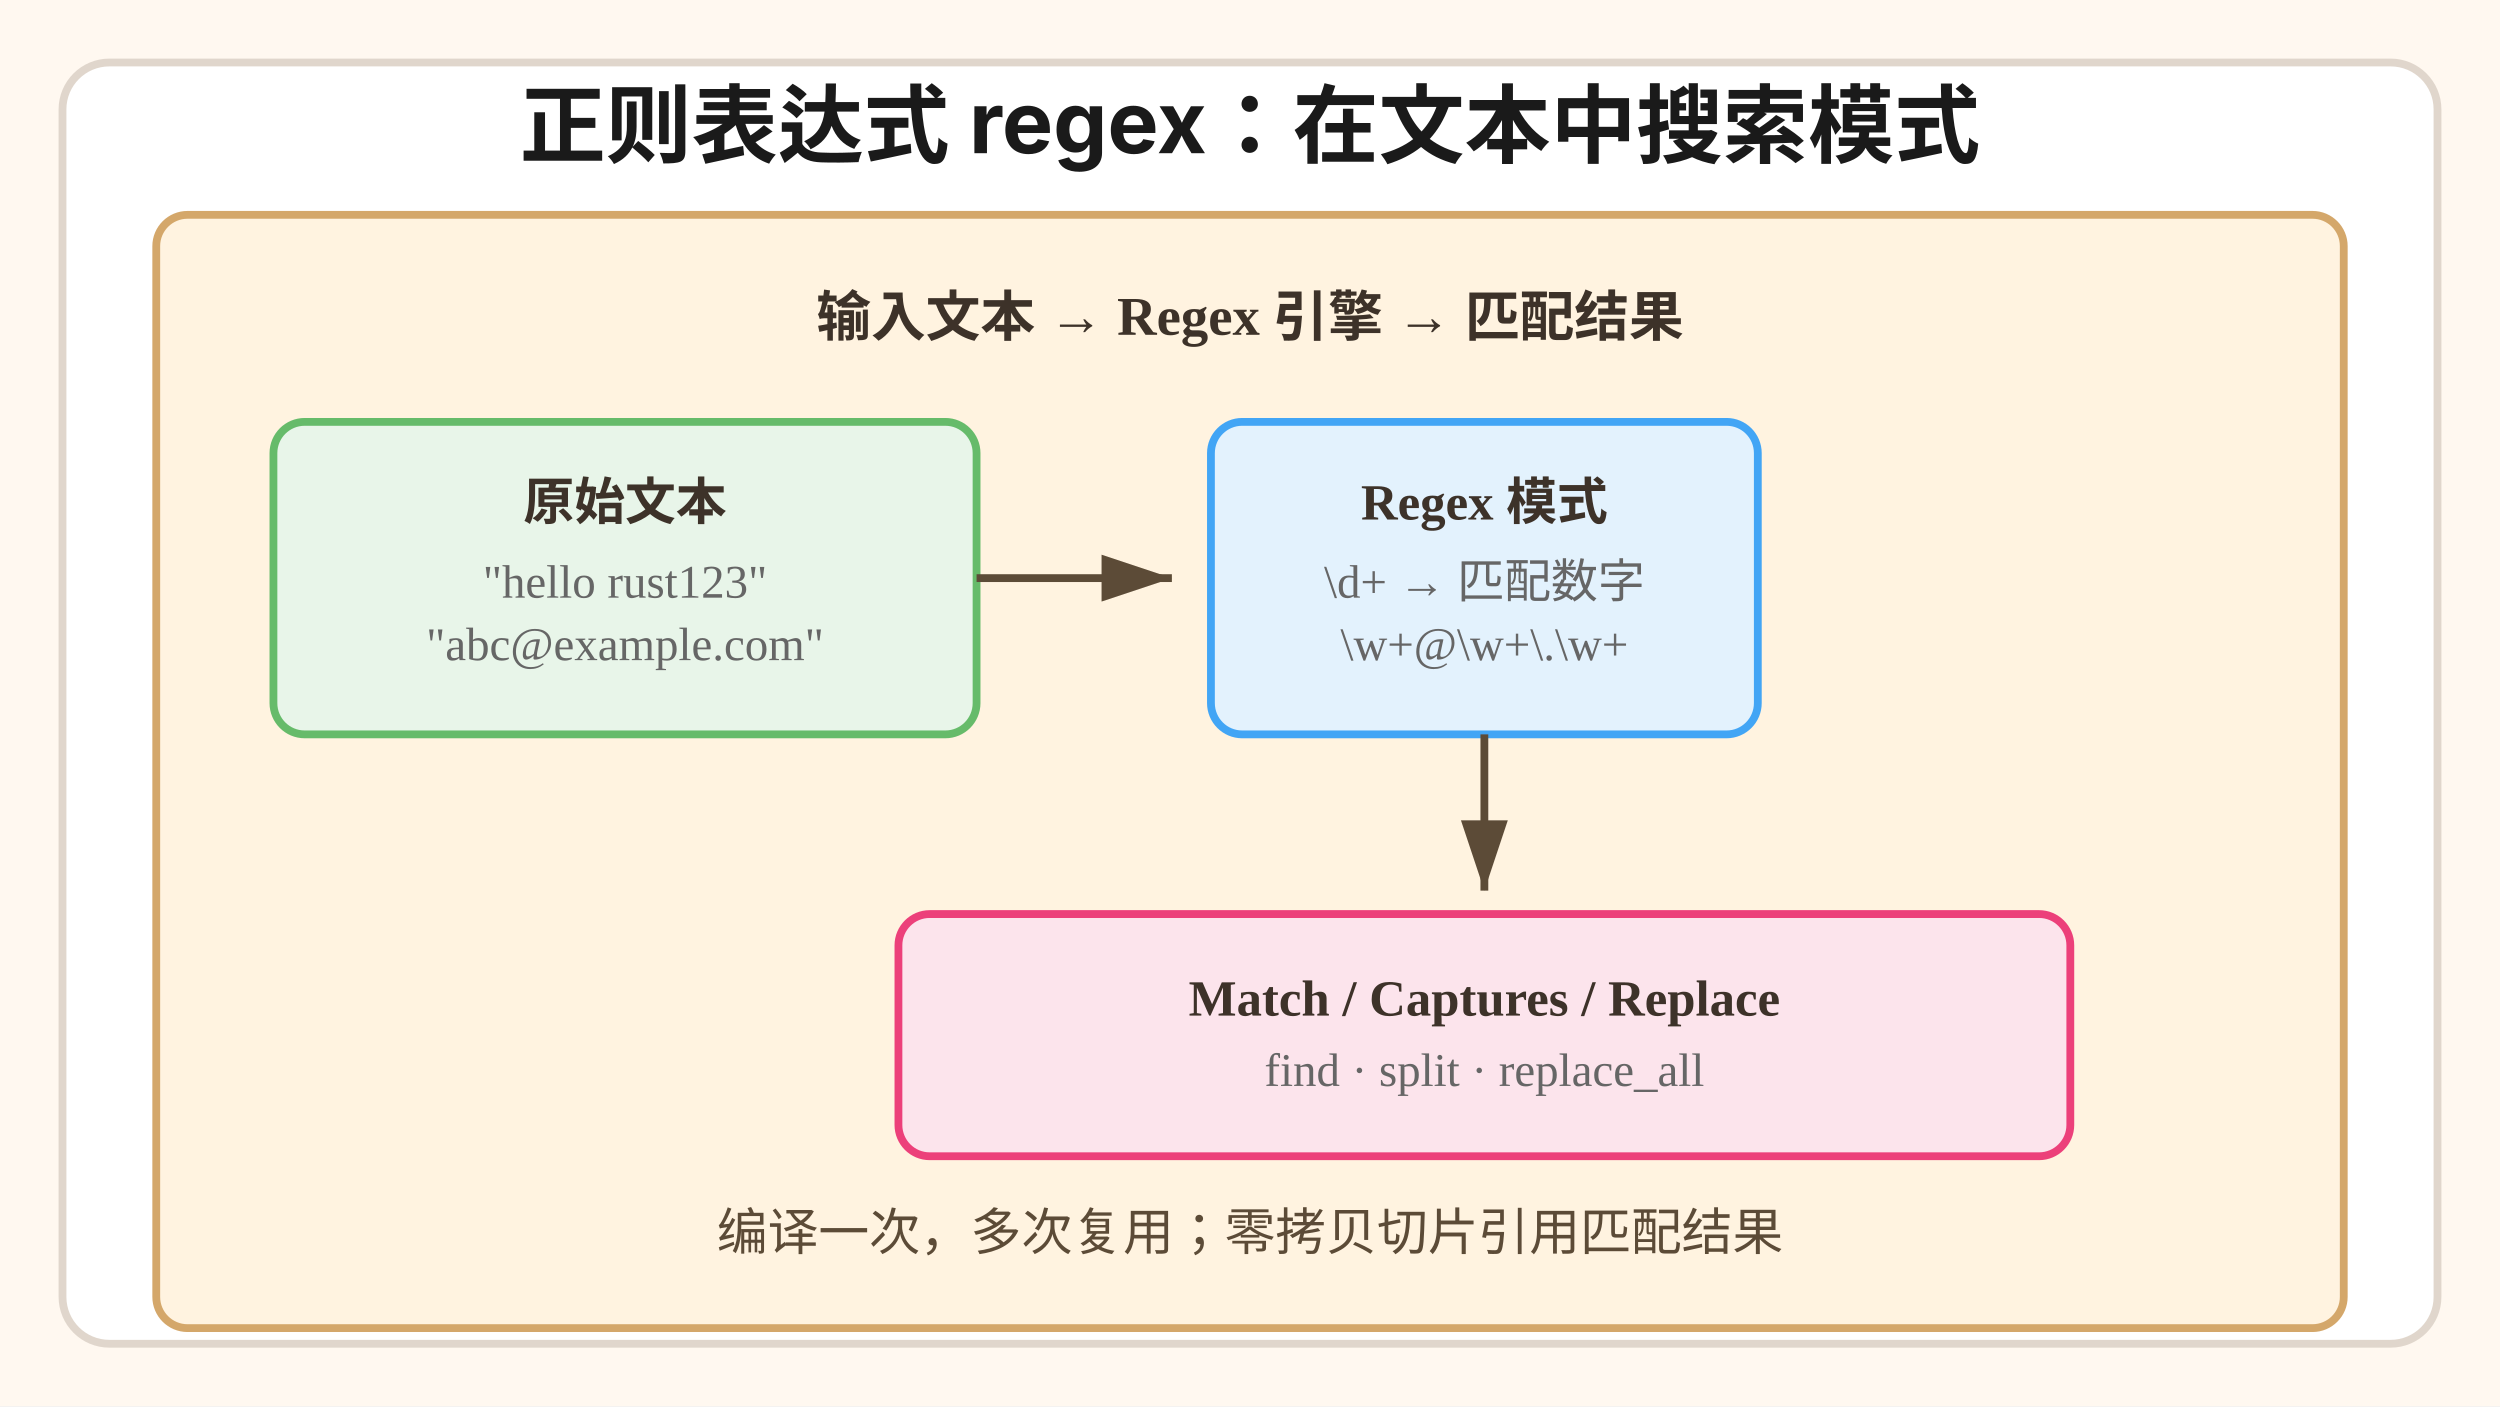
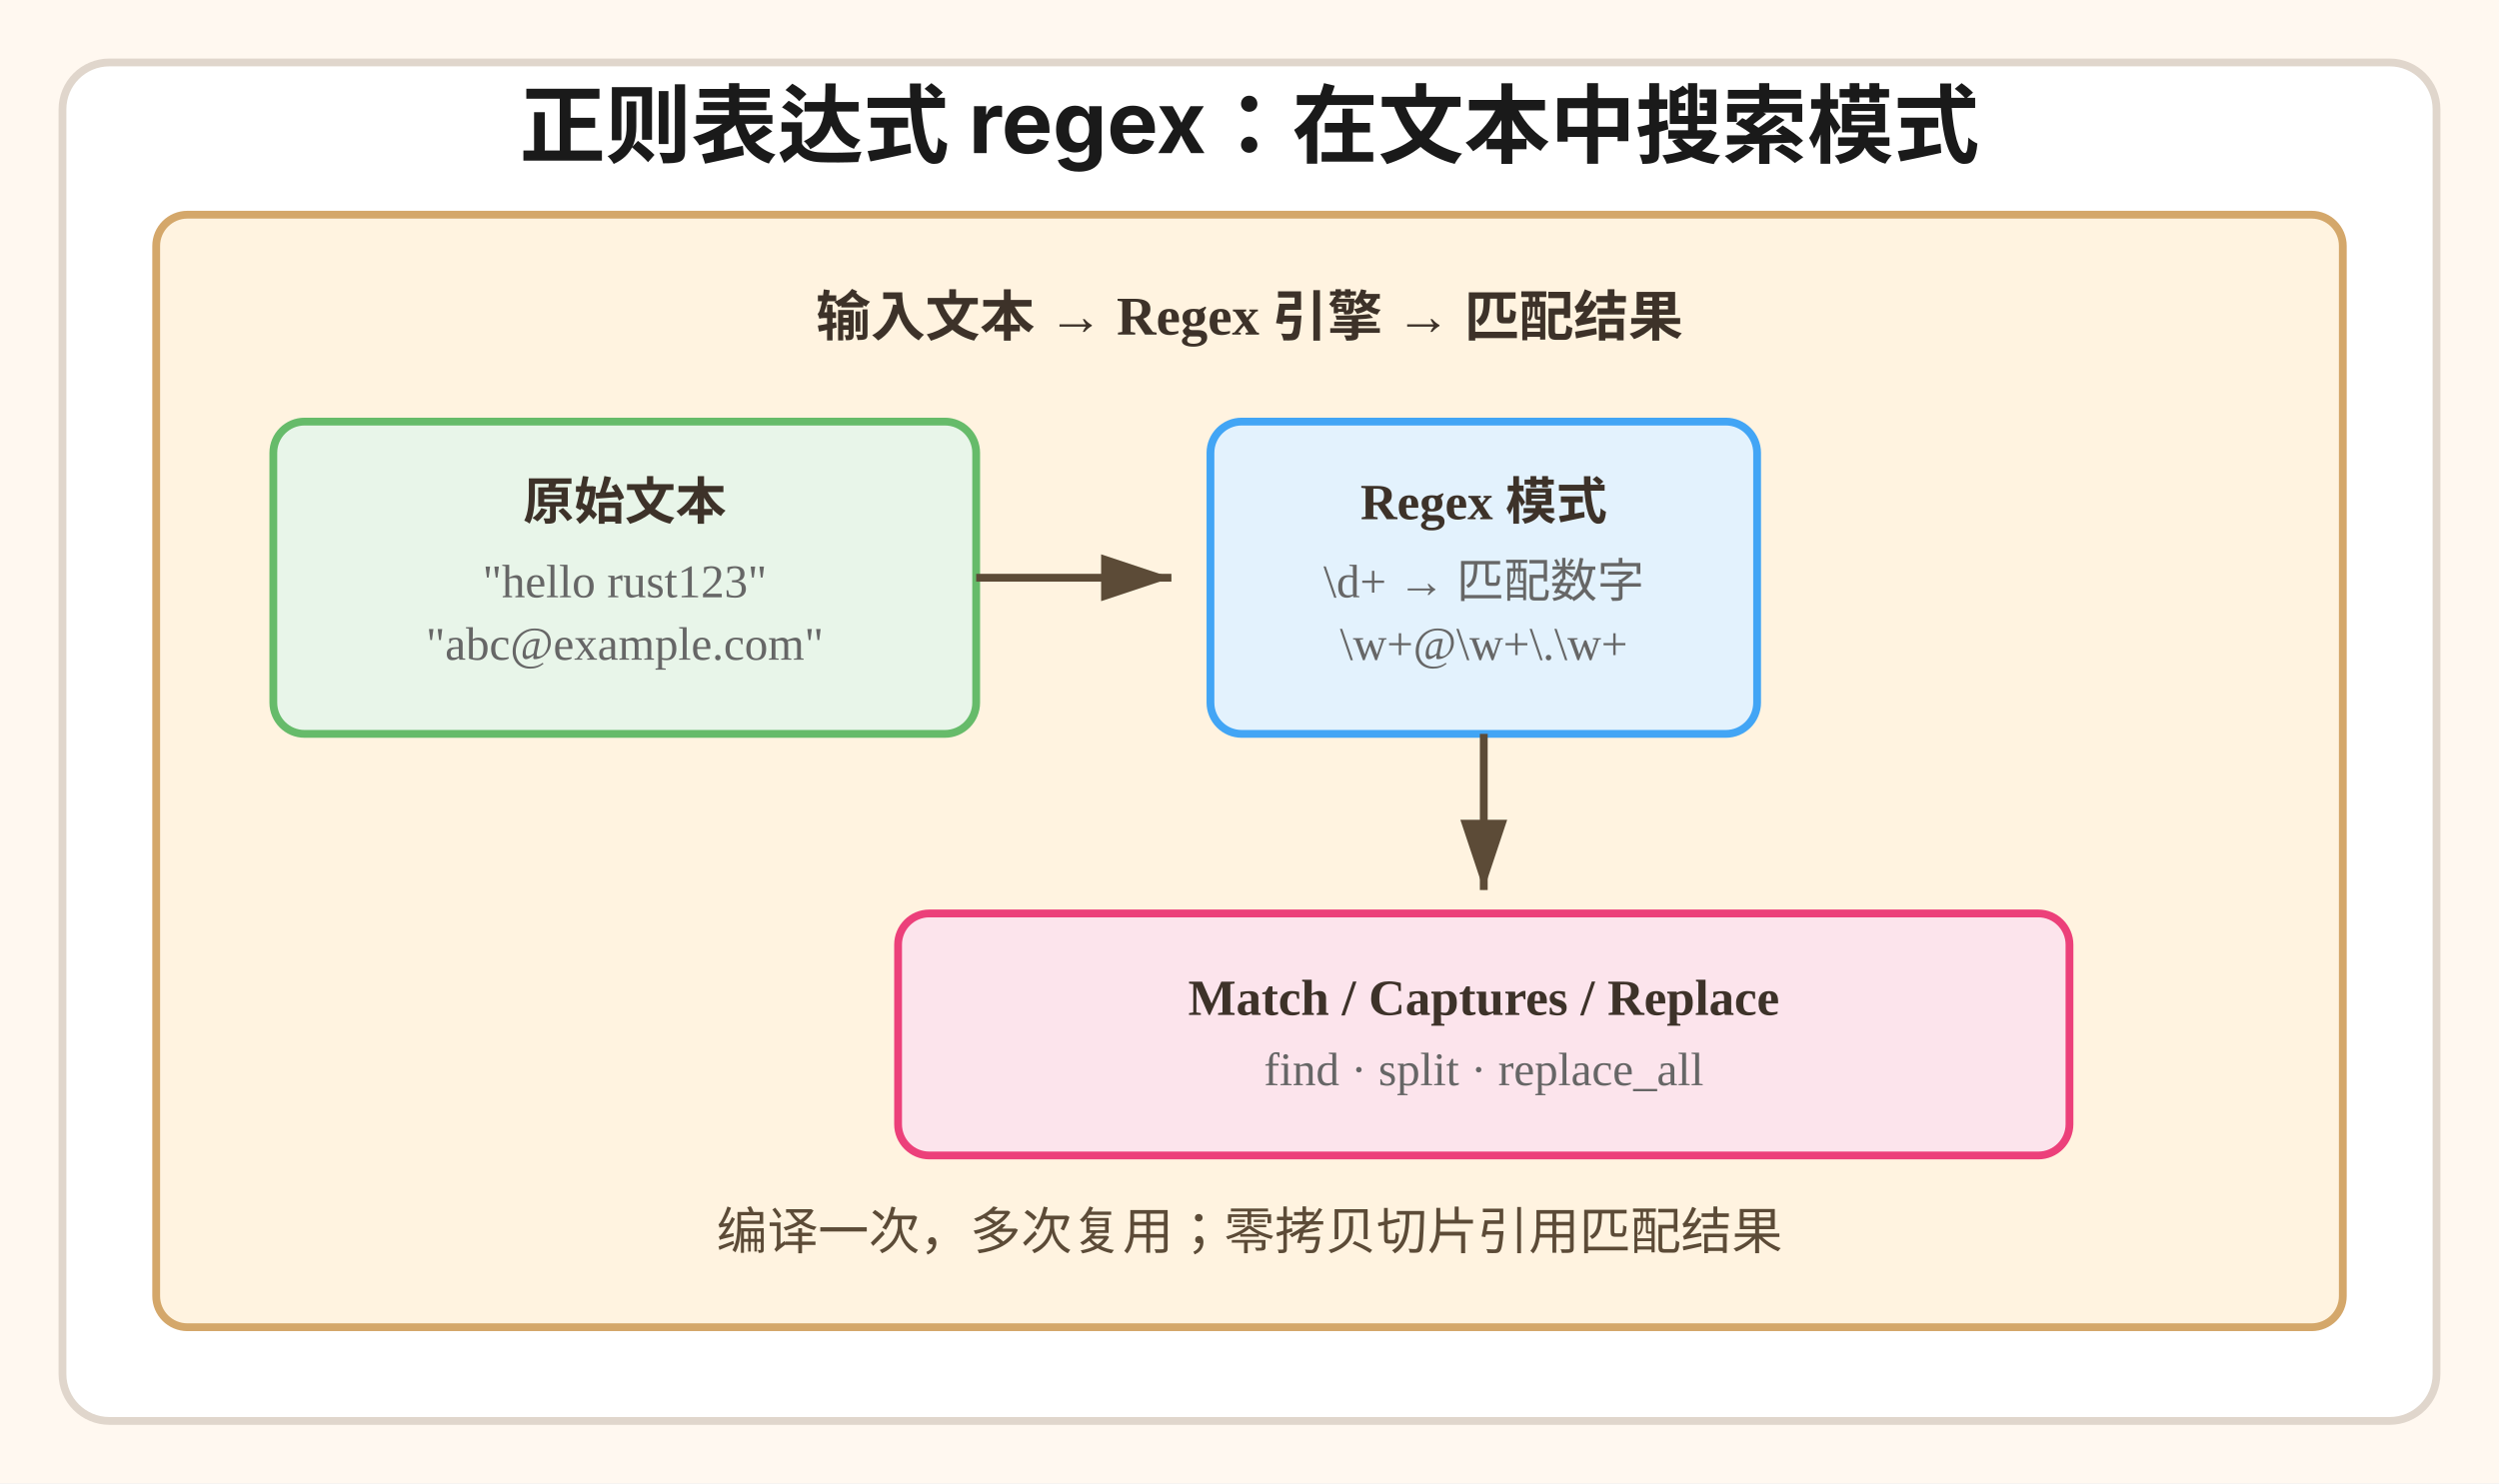
- <svg xmlns="http://www.w3.org/2000/svg" width="640" height="360" viewBox="0 0 640 360">
+ <svg xmlns="http://www.w3.org/2000/svg" width="640" height="380" viewBox="0 0 640 380">
  <defs>
    <style>
      .bg { fill: #fff8f0; }
      .card { fill: #ffffff; stroke: #e0d6cc; stroke-width: 2; }
      .title { font: bold 22px system-ui, -apple-system, sans-serif; fill: #1a1a1a; }
      .text { font: 15px system-ui, -apple-system, sans-serif; fill: #2a2a2a; }
      .code { font: 14px "SF Mono", Menlo, monospace; fill: #3a2a1a; }
      .label { font: 13px system-ui, -apple-system, sans-serif; fill: #5a5a5a; }
      .arrow { stroke: #7a6a5a; stroke-width: 2; fill: none; marker-end: url(#arrowhead); }
      .highlight { fill: #ffeacc; stroke: #ffaa55; stroke-width: 2; }
      .box { fill: #e8f4ff; stroke: #3399ff; stroke-width: 2; }
      .box2 { fill: #f0ffe8; stroke: #66bb33; stroke-width: 2; }
      .box3 { fill: #fff0f5; stroke: #dd5599; stroke-width: 2; }
    </style>
    <marker id="arrowhead" markerWidth="10" markerHeight="7" refX="9" refY="3.5" orient="auto">
      <polygon points="0 0, 10 3.5, 0 7" fill="#7a6a5a" />
    </marker>
    <marker id="arrow" markerWidth="10" markerHeight="10" refX="9" refY="3" orient="auto" markerUnits="strokeWidth">
      <path d="M0,0 L0,6 L9,3 z" fill="#5c4b37" />
    </marker>
  </defs>
-   <rect width="640" height="360" class="bg" />
-   <rect x="16" y="16" width="608" height="328" rx="12" class="card" />
+   <rect width="640" height="380" class="bg" />
+   <rect x="16" y="16" width="608" height="348" rx="12" class="card" />
  <text x="320" y="40" text-anchor="middle" class="title">正则表达式 regex：在文本中搜索模式</text>
  <rect x="40" y="55" width="560" height="285" fill="#fff3e0" stroke="#d4a76a" stroke-width="2" rx="8" />
  <text x="320" y="86" font-size="14" font-weight="bold" fill="#3d3229" text-anchor="middle">输入文本 → Regex 引擎 → 匹配结果</text>
  <rect x="70" y="108" width="180" height="80" fill="#e8f5e9" stroke="#66bb6a" stroke-width="2" rx="8" />
  <text x="160" y="133" font-size="13" font-weight="bold" fill="#3d3229" text-anchor="middle">原始文本</text>
  <text x="160" y="153" font-size="12" fill="#666" text-anchor="middle">"hello rust123"</text>
  <text x="160" y="169" font-size="12" fill="#666" text-anchor="middle">"abc@example.com"</text>
  <line x1="250" y1="148" x2="300" y2="148" stroke="#5c4b37" stroke-width="2" marker-end="url(#arrow)" />
  <rect x="310" y="108" width="140" height="80" fill="#e3f2fd" stroke="#42a5f5" stroke-width="2" rx="8" />
  <text x="380" y="133" font-size="13" font-weight="bold" fill="#3d3229" text-anchor="middle">Regex 模式</text>
  <text x="380" y="153" font-size="12" fill="#666" text-anchor="middle">\d+ → 匹配数字</text>
  <text x="380" y="169" font-size="12" fill="#666" text-anchor="middle">\w+@\w+\.\w+</text>
  <line x1="380" y1="188" x2="380" y2="228" stroke="#5c4b37" stroke-width="2" marker-end="url(#arrow)" />
  <rect x="230" y="234" width="300" height="62" fill="#fce4ec" stroke="#ec407a" stroke-width="2" rx="8" />
  <text x="380" y="260" font-size="13" font-weight="bold" fill="#3d3229" text-anchor="middle">Match / Captures / Replace</text>
  <text x="380" y="278" font-size="12" fill="#666" text-anchor="middle">find · split · replace_all</text>
  <text x="320" y="320" font-size="13" fill="#5c4b37" text-anchor="middle">编译一次，多次复用；零拷贝切片引用匹配结果</text>
</svg>
